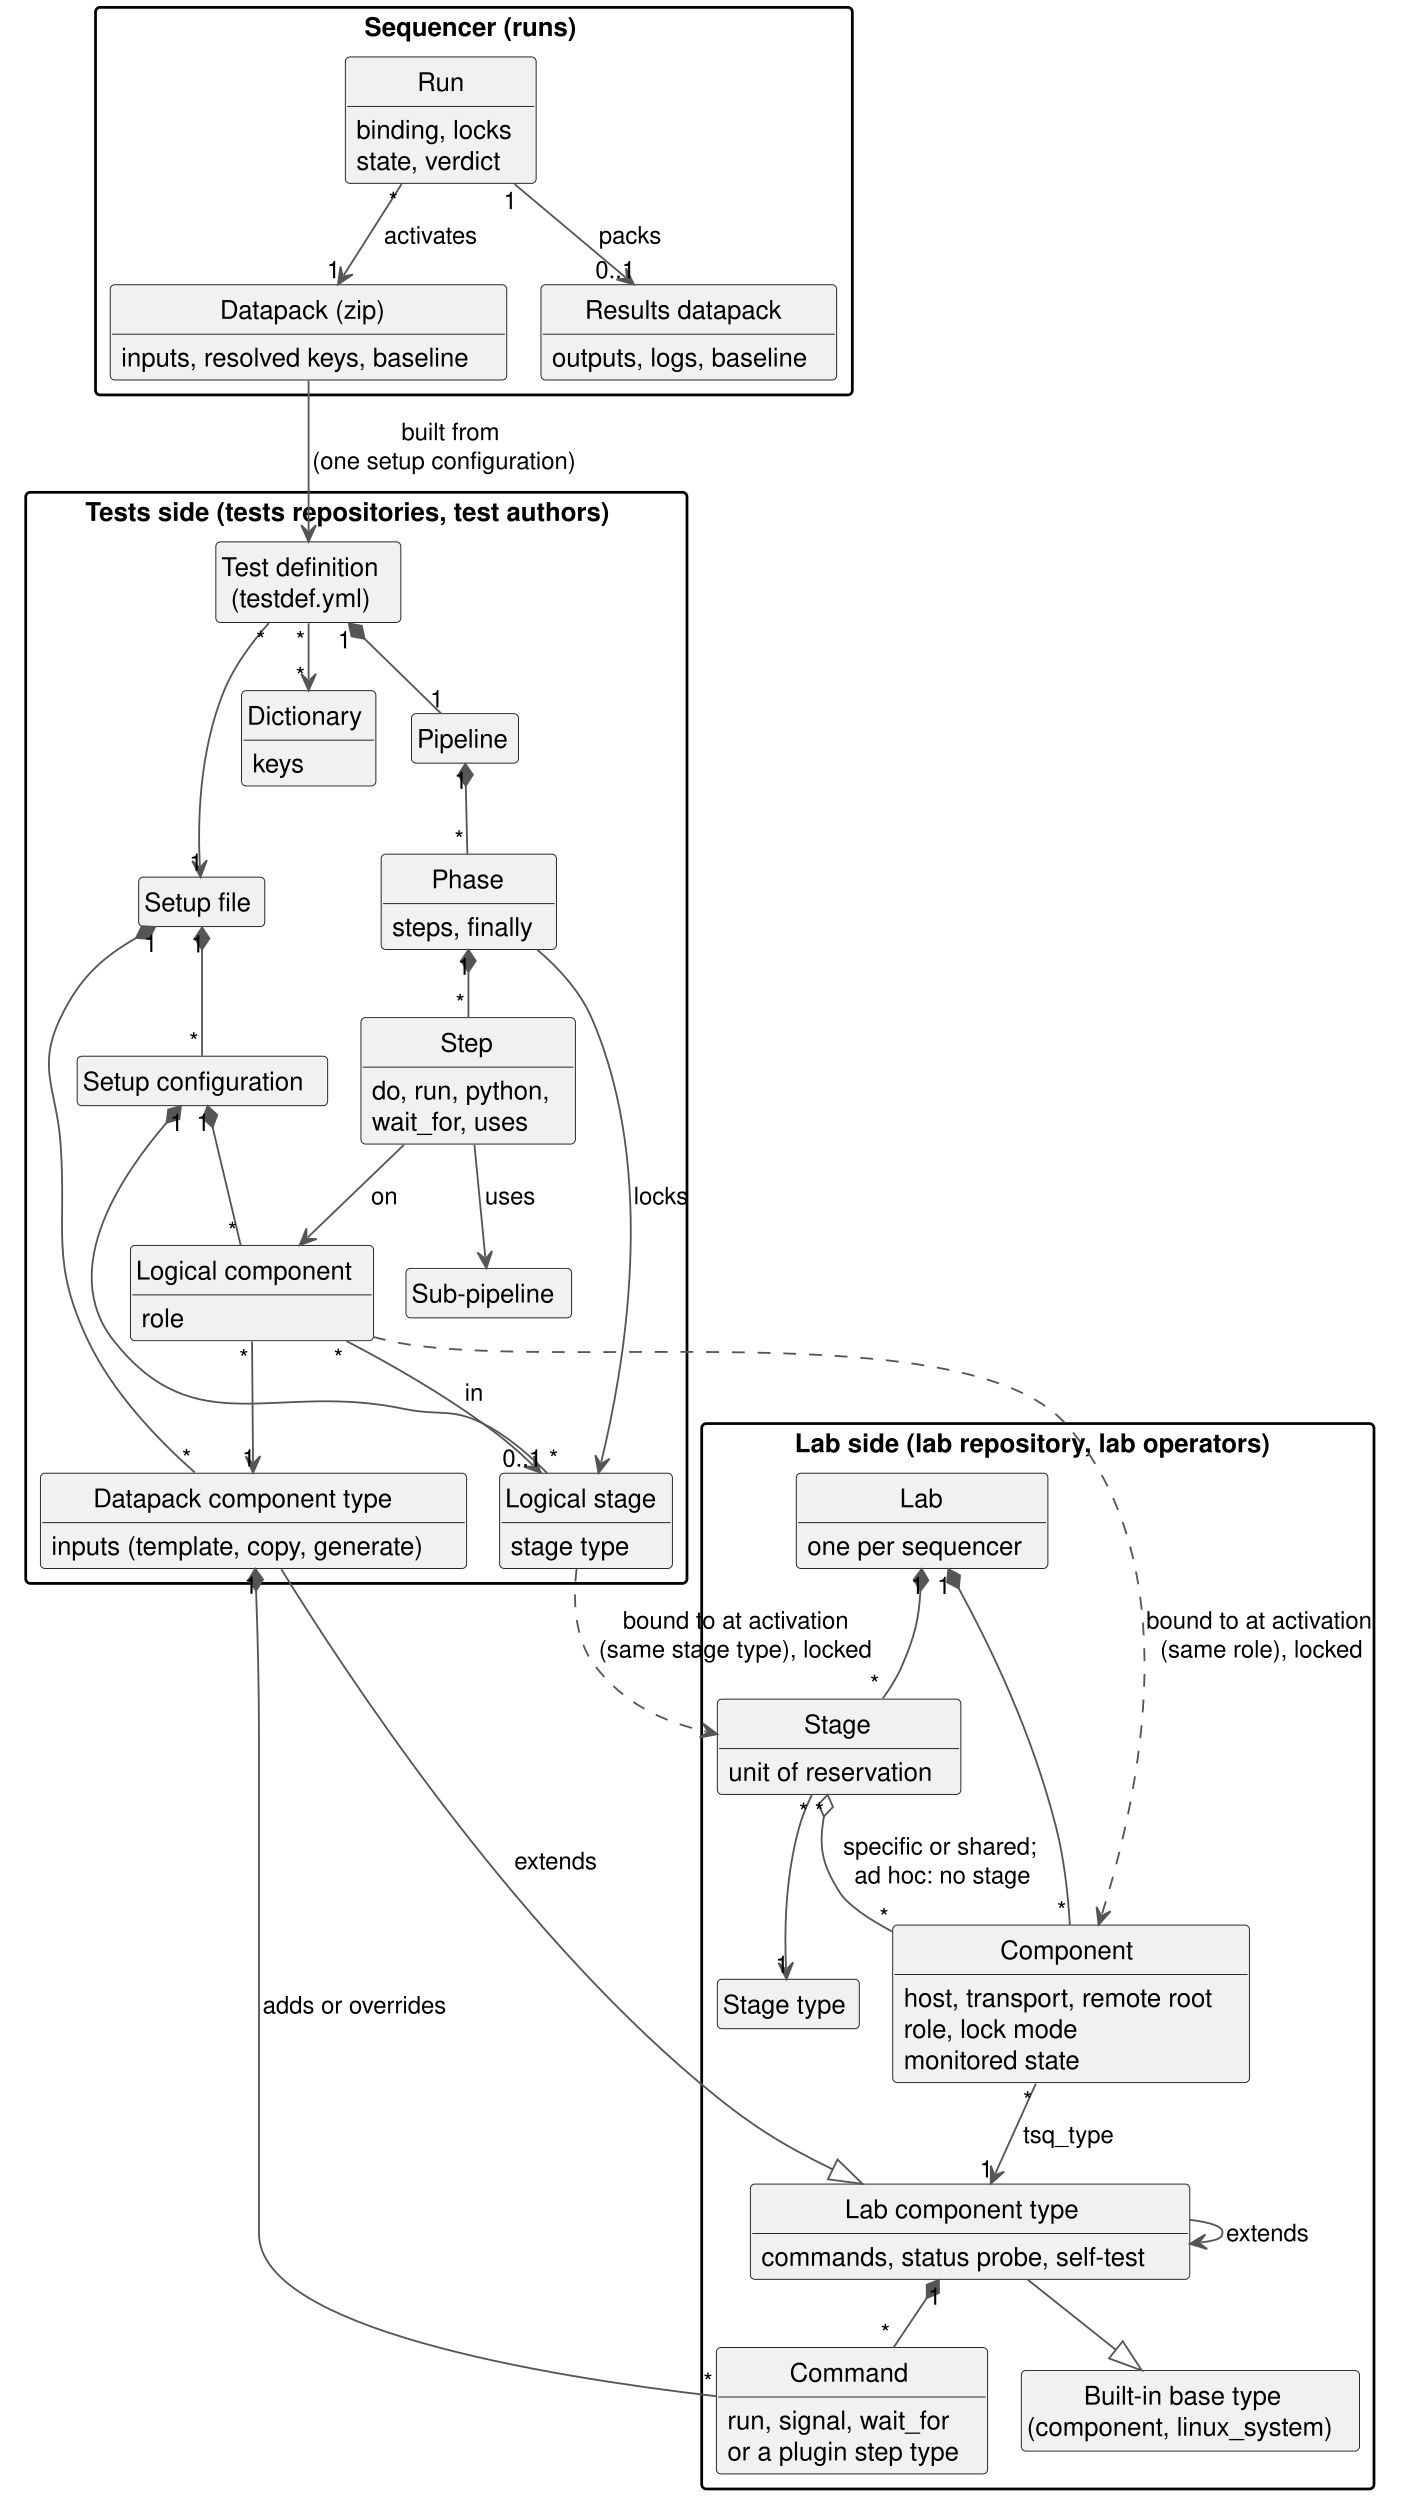
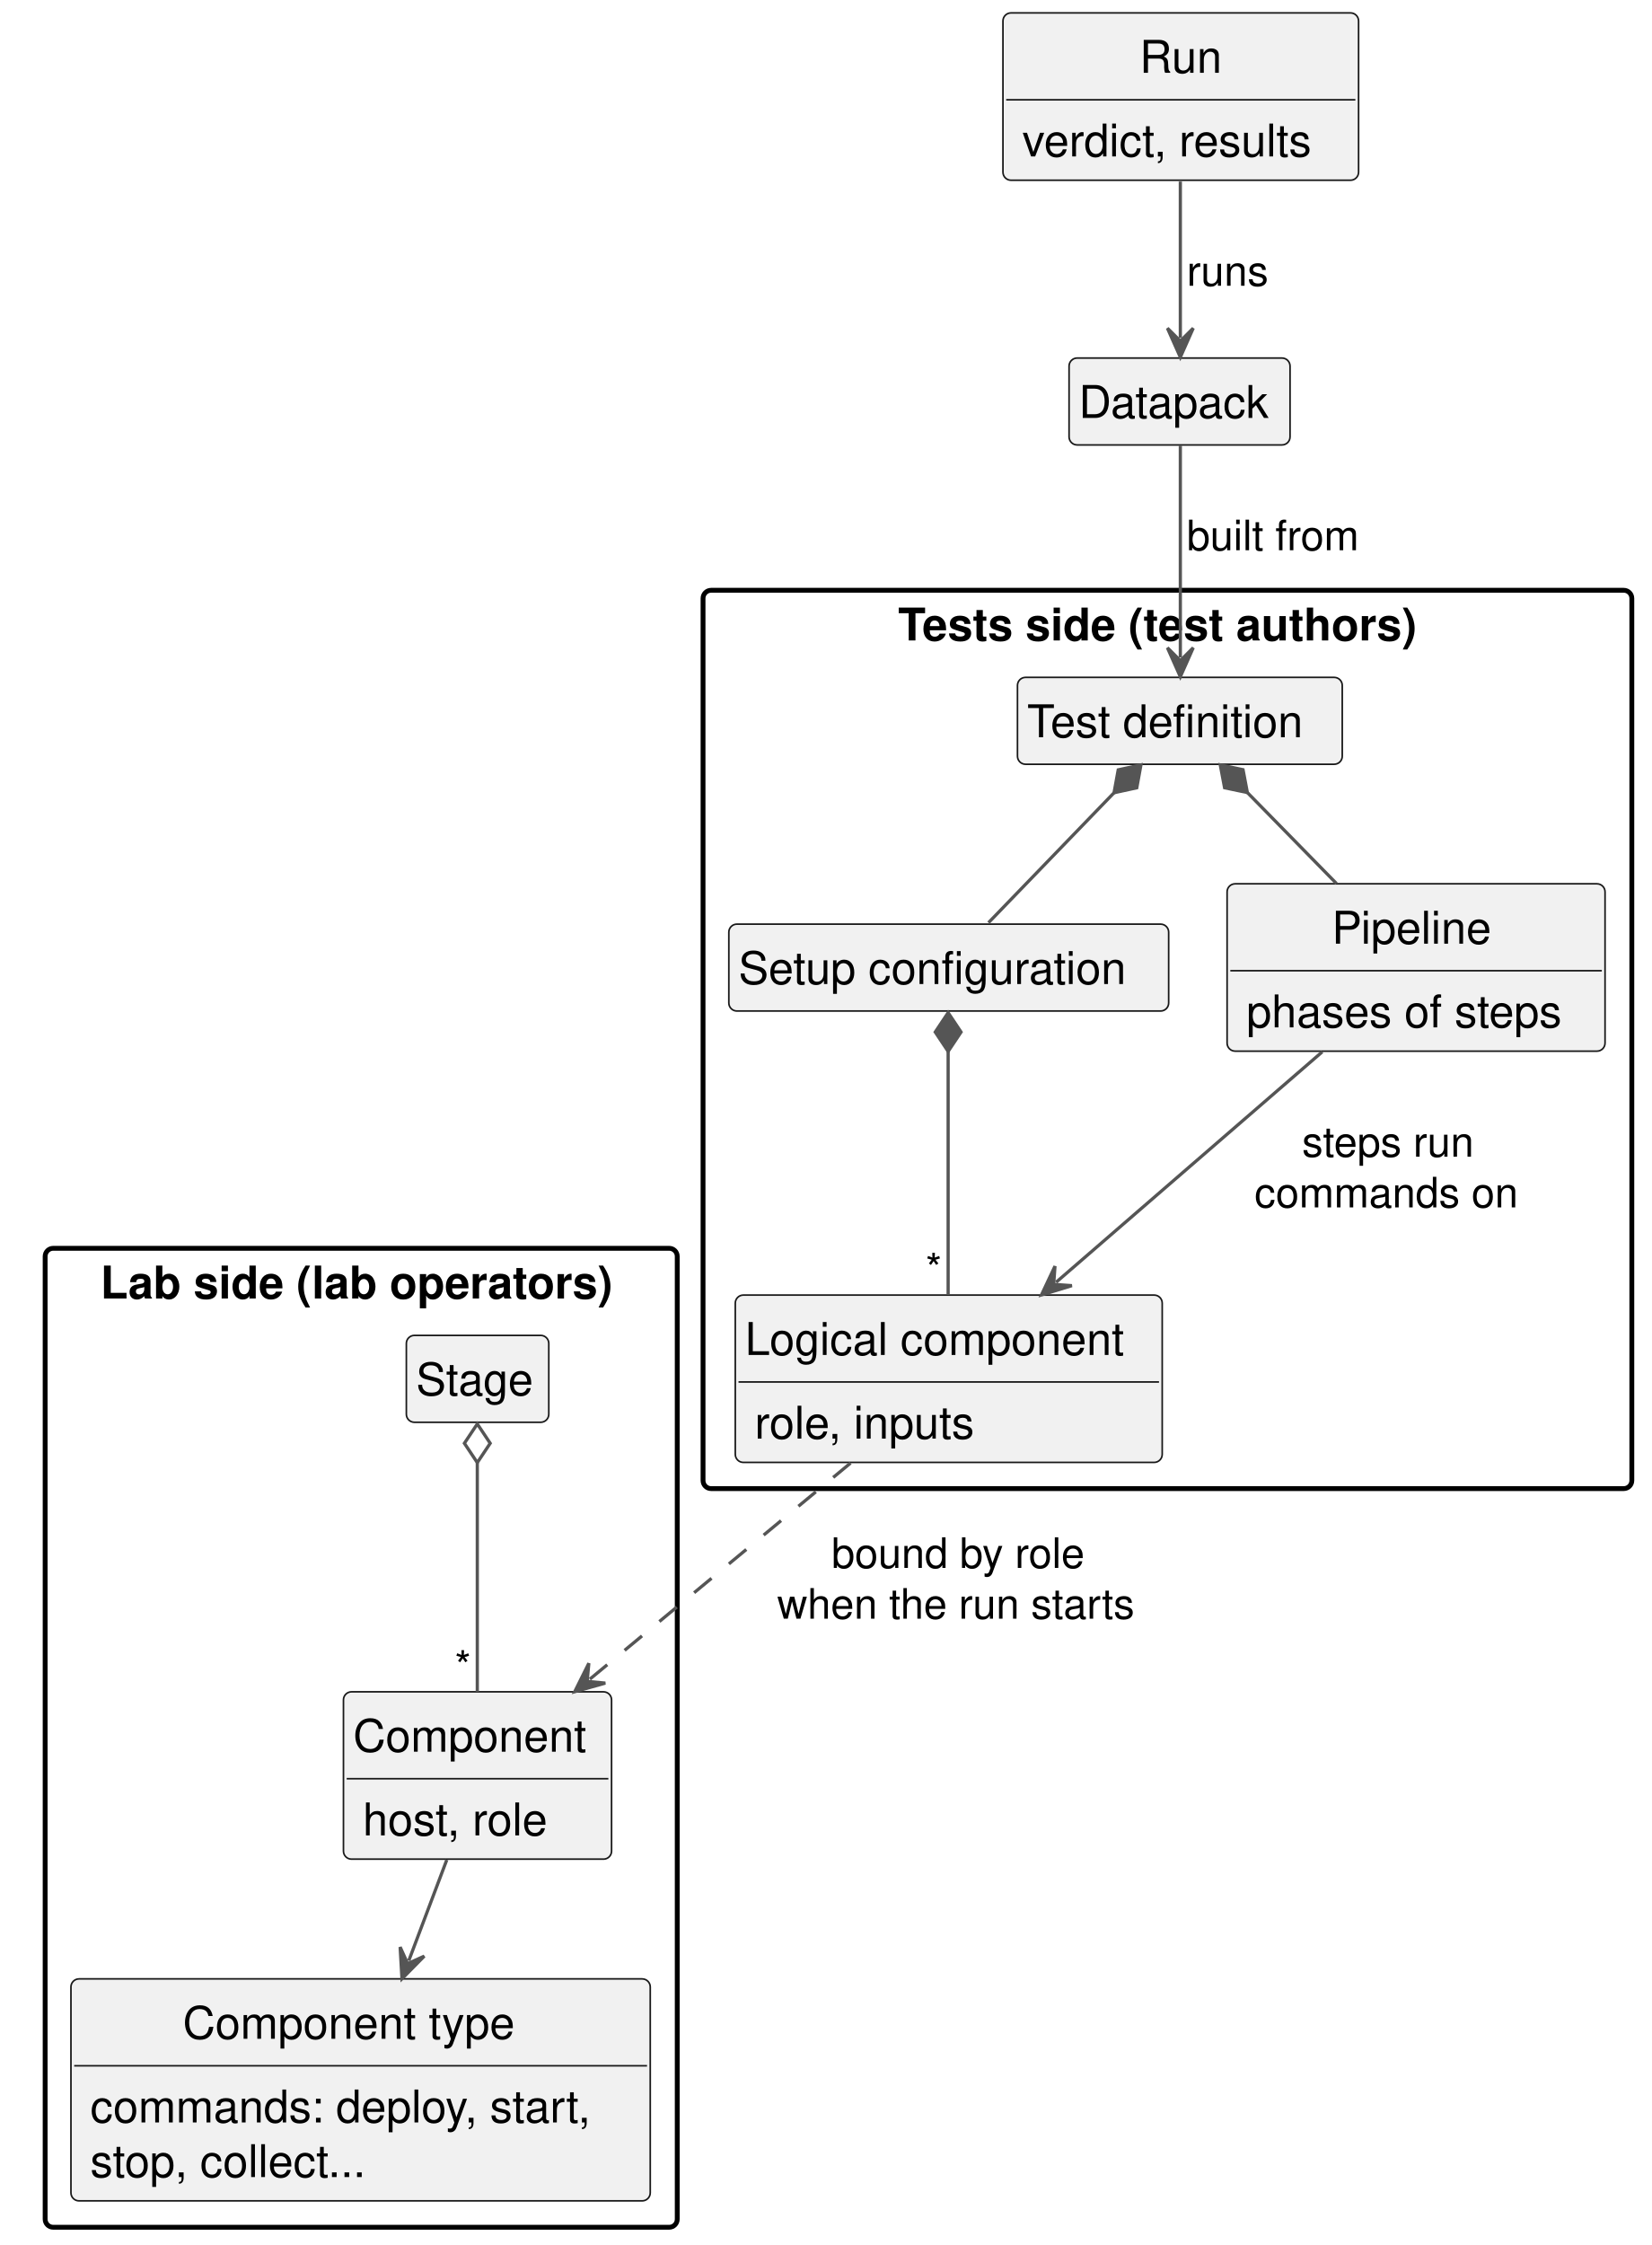
- <svg xmlns="http://www.w3.org/2000/svg" contentStyleType="text/css" data-diagram-type="CLASS" height="1361px" preserveAspectRatio="none" style="width:766px;height:1361px;background:#FFFFFF;" version="1.1" viewBox="0 0 766 1361" width="766px" zoomAndPan="magnify">
+ <svg xmlns="http://www.w3.org/2000/svg" contentStyleType="text/css" data-diagram-type="CLASS" height="696px" preserveAspectRatio="none" style="width:512px;height:696px;background:#FFFFFF;" version="1.1" viewBox="0 0 512 696" width="512px" zoomAndPan="magnify">
  <defs />
  <g>
-     <g class="cluster" data-entity="labside" data-source-line="10" data-uid="ent0002" id="cluster_labside">
-       <rect fill="none" height="580" rx="2.5" ry="2.5" style="stroke:#000000;stroke-width:1.5;" width="366" x="382" y="775" />
-       <text fill="#000000" font-family="Helvetica" font-size="14" font-weight="bold" lengthAdjust="spacing" textLength="264.735" x="432.632" y="790.562">Lab side (lab repository, lab operators)</text>
+     <g class="cluster" data-entity="testside" data-source-line="10" data-uid="ent0002" id="cluster_testside">
+       <rect fill="none" height="278.5" rx="2.5" ry="2.5" style="stroke:#000000;stroke-width:1.5;" width="288" x="218" y="183" />
+       <text fill="#000000" font-family="Helvetica" font-size="14" font-weight="bold" lengthAdjust="spacing" textLength="167.043" x="278.478" y="198.562">Tests side (test authors)</text>
    </g>
-     <g class="cluster" data-entity="testside" data-source-line="33" data-uid="ent0010" id="cluster_testside">
-       <rect fill="none" height="594" rx="2.5" ry="2.5" style="stroke:#000000;stroke-width:1.5;" width="360" x="14" y="268" />
-       <text fill="#000000" font-family="Helvetica" font-size="14" font-weight="bold" lengthAdjust="spacing" textLength="295.101" x="46.45" y="283.562">Tests side (tests repositories, test authors)</text>
+     <g class="cluster" data-entity="labside" data-source-line="21" data-uid="ent0007" id="cluster_labside">
+       <rect fill="none" height="303.5" rx="2.5" ry="2.5" style="stroke:#000000;stroke-width:1.5;" width="196" x="14" y="387" />
+       <text fill="#000000" font-family="Helvetica" font-size="14" font-weight="bold" lengthAdjust="spacing" textLength="161.752" x="31.124" y="402.562">Lab side (lab operators)</text>
    </g>
-     <g class="cluster" data-entity="runside" data-source-line="60" data-uid="ent0022" id="cluster_runside">
-       <rect fill="none" height="211" rx="2.5" ry="2.5" style="stroke:#000000;stroke-width:1.5;" width="412" x="52" y="4" />
-       <text fill="#000000" font-family="Helvetica" font-size="14" font-weight="bold" lengthAdjust="spacing" textLength="119.226" x="198.387" y="19.562">Sequencer (runs)</text>
+     <g class="entity" data-entity="Datapack" data-source-line="32" data-uid="ent0011" id="entity_Datapack">
+       <rect fill="#F1F1F1" height="26.939" rx="2.5" ry="2.5" style="stroke:#181818;stroke-width:0.5;" width="68.522" x="331.5" y="111" />
+       <text fill="#000000" font-family="Helvetica" font-size="14" lengthAdjust="spacing" textLength="62.522" x="334.5" y="129.562">Datapack</text>
    </g>
-     <g class="entity" data-entity="Lab" data-source-line="11" data-uid="ent0003" id="entity_Lab">
-       <rect fill="#F1F1F1" height="51.879" rx="2.5" ry="2.5" style="stroke:#181818;stroke-width:0.5;" width="136.975" x="433.5" y="802" />
-       <text fill="#000000" font-family="Helvetica" font-size="14" lengthAdjust="spacing" textLength="24.35" x="489.812" y="820.562">Lab</text>
-       <line style="stroke:#181818;stroke-width:0.5;" x1="434.5" x2="569.475" y1="828.939" y2="828.939" />
-       <text fill="#000000" font-family="Helvetica" font-size="14" lengthAdjust="spacing" textLength="124.975" x="439.5" y="846.502">one per sequencer</text>
+     <g class="entity" data-entity="Run" data-source-line="33" data-uid="ent0012" id="entity_Run">
+       <rect fill="#F1F1F1" height="51.879" rx="2.5" ry="2.5" style="stroke:#181818;stroke-width:0.5;" width="110.273" x="311" y="4" />
+       <text fill="#000000" font-family="Helvetica" font-size="14" lengthAdjust="spacing" textLength="25.56" x="353.357" y="22.562">Run</text>
+       <line style="stroke:#181818;stroke-width:0.5;" x1="312" x2="420.273" y1="30.939" y2="30.939" />
+       <text fill="#000000" font-family="Helvetica" font-size="14" lengthAdjust="spacing" textLength="98.273" x="317" y="48.502">verdict, results</text>
    </g>
-     <g class="entity" data-entity="Stage" data-source-line="14" data-uid="ent0004" id="entity_Stage">
-       <rect fill="#F1F1F1" height="51.879" rx="2.5" ry="2.5" style="stroke:#181818;stroke-width:0.5;" width="132.593" x="390.5" y="925" />
-       <text fill="#000000" font-family="Helvetica" font-size="14" lengthAdjust="spacing" textLength="38.172" x="437.71" y="943.562">Stage</text>
-       <line style="stroke:#181818;stroke-width:0.5;" x1="391.5" x2="522.093" y1="951.939" y2="951.939" />
-       <text fill="#000000" font-family="Helvetica" font-size="14" lengthAdjust="spacing" textLength="120.593" x="396.5" y="969.502">unit of reservation</text>
+     <g class="entity" data-entity="TestDef" data-source-line="11" data-uid="ent0003" id="entity_TestDef">
+       <rect fill="#F1F1F1" height="26.939" rx="2.5" ry="2.5" style="stroke:#181818;stroke-width:0.5;" width="100.712" x="315.5" y="210" />
+       <text fill="#000000" font-family="Helvetica" font-size="14" lengthAdjust="spacing" textLength="94.712" x="318.5" y="228.562">Test definition</text>
    </g>
-     <g class="entity" data-entity="StageType" data-source-line="17" data-uid="ent0005" id="entity_StageType">
-       <rect fill="#F1F1F1" height="26.939" rx="2.5" ry="2.5" style="stroke:#181818;stroke-width:0.5;" width="77.292" x="390.5" y="1077.5" />
-       <text fill="#000000" font-family="Helvetica" font-size="14" lengthAdjust="spacing" textLength="71.292" x="393.5" y="1096.062">Stage type</text>
+     <g class="entity" data-entity="SetupConf" data-source-line="12" data-uid="ent0004" id="entity_SetupConf">
+       <rect fill="#F1F1F1" height="26.939" rx="2.5" ry="2.5" style="stroke:#181818;stroke-width:0.5;" width="136.382" x="226" y="286.5" />
+       <text fill="#000000" font-family="Helvetica" font-size="14" lengthAdjust="spacing" textLength="130.382" x="229" y="305.062">Setup configuration</text>
    </g>
-     <g class="entity" data-entity="Component" data-source-line="18" data-uid="ent0006" id="entity_Component">
-       <rect fill="#F1F1F1" height="85.758" rx="2.5" ry="2.5" style="stroke:#181818;stroke-width:0.5;" width="194.185" x="486" y="1048" />
-       <text fill="#000000" font-family="Helvetica" font-size="14" lengthAdjust="spacing" textLength="77.137" x="544.524" y="1066.562">Component</text>
-       <line style="stroke:#181818;stroke-width:0.5;" x1="487" x2="679.185" y1="1074.939" y2="1074.939" />
-       <text fill="#000000" font-family="Helvetica" font-size="14" lengthAdjust="spacing" textLength="182.185" x="492" y="1092.502">host, transport, remote root</text>
-       <text fill="#000000" font-family="Helvetica" font-size="14" lengthAdjust="spacing" textLength="101.985" x="492" y="1109.441">role, lock mode</text>
-       <text fill="#000000" font-family="Helvetica" font-size="14" lengthAdjust="spacing" textLength="103.811" x="492" y="1126.381">monitored state</text>
+     <g class="entity" data-entity="LComp" data-source-line="13" data-uid="ent0005" id="entity_LComp">
+       <rect fill="#F1F1F1" height="51.879" rx="2.5" ry="2.5" style="stroke:#181818;stroke-width:0.5;" width="132.383" x="228" y="401.5" />
+       <text fill="#000000" font-family="Helvetica" font-size="14" lengthAdjust="spacing" textLength="126.383" x="231" y="420.062">Logical component</text>
+       <line style="stroke:#181818;stroke-width:0.5;" x1="229" x2="359.383" y1="428.44" y2="428.44" />
+       <text fill="#000000" font-family="Helvetica" font-size="14" lengthAdjust="spacing" textLength="73.671" x="234" y="446.002">role, inputs</text>
    </g>
-     <g class="entity" data-entity="LabType" data-source-line="23" data-uid="ent0007" id="entity_LabType">
-       <rect fill="#F1F1F1" height="51.879" rx="2.5" ry="2.5" style="stroke:#181818;stroke-width:0.5;" width="239.22" x="408.5" y="1189" />
-       <text fill="#000000" font-family="Helvetica" font-size="14" lengthAdjust="spacing" textLength="136.315" x="459.952" y="1207.562">Lab component type</text>
-       <line style="stroke:#181818;stroke-width:0.5;" x1="409.5" x2="646.72" y1="1215.939" y2="1215.939" />
-       <text fill="#000000" font-family="Helvetica" font-size="14" lengthAdjust="spacing" textLength="227.22" x="414.5" y="1233.502">commands, status probe, self-test</text>
+     <g class="entity" data-entity="Pipeline" data-source-line="16" data-uid="ent0006" id="entity_Pipeline">
+       <rect fill="#F1F1F1" height="51.879" rx="2.5" ry="2.5" style="stroke:#181818;stroke-width:0.5;" width="117.198" x="380.5" y="274" />
+       <text fill="#000000" font-family="Helvetica" font-size="14" lengthAdjust="spacing" textLength="52.281" x="412.959" y="292.562">Pipeline</text>
+       <line style="stroke:#181818;stroke-width:0.5;" x1="381.5" x2="496.698" y1="300.94" y2="300.94" />
+       <text fill="#000000" font-family="Helvetica" font-size="14" lengthAdjust="spacing" textLength="105.198" x="386.5" y="318.502">phases of steps</text>
    </g>
-     <g class="entity" data-entity="BaseType" data-source-line="26" data-uid="ent0008" id="entity_BaseType">
-       <rect fill="#F1F1F1" height="43.879" rx="2.5" ry="2.5" style="stroke:#181818;stroke-width:0.5;" width="184.103" x="556" y="1290.5" />
-       <text fill="#000000" font-family="Helvetica" font-size="14" lengthAdjust="spacing" textLength="115.944" x="590.08" y="1309.062">Built-in base type</text>
-       <text fill="#000000" font-family="Helvetica" font-size="14" lengthAdjust="spacing" textLength="178.103" x="559" y="1326.002">(component, linux_system)</text>
+     <g class="entity" data-entity="Stage" data-source-line="22" data-uid="ent0008" id="entity_Stage">
+       <rect fill="#F1F1F1" height="26.939" rx="2.5" ry="2.5" style="stroke:#181818;stroke-width:0.5;" width="44.172" x="126" y="414" />
+       <text fill="#000000" font-family="Helvetica" font-size="14" lengthAdjust="spacing" textLength="38.172" x="129" y="432.562">Stage</text>
    </g>
-     <g class="entity" data-entity="Command" data-source-line="27" data-uid="ent0009" id="entity_Command">
-       <rect fill="#F1F1F1" height="68.818" rx="2.5" ry="2.5" style="stroke:#181818;stroke-width:0.5;" width="147.652" x="390" y="1278" />
-       <text fill="#000000" font-family="Helvetica" font-size="14" lengthAdjust="spacing" textLength="67.853" x="429.899" y="1296.562">Command</text>
-       <line style="stroke:#181818;stroke-width:0.5;" x1="391" x2="536.652" y1="1304.939" y2="1304.939" />
-       <text fill="#000000" font-family="Helvetica" font-size="14" lengthAdjust="spacing" textLength="129.172" x="396" y="1322.502">run, signal, wait_for</text>
-       <text fill="#000000" font-family="Helvetica" font-size="14" lengthAdjust="spacing" textLength="135.652" x="396" y="1339.441">or a plugin step type</text>
+     <g class="entity" data-entity="Component" data-source-line="23" data-uid="ent0009" id="entity_Component">
+       <rect fill="#F1F1F1" height="51.879" rx="2.5" ry="2.5" style="stroke:#181818;stroke-width:0.5;" width="83.137" x="106.5" y="524.5" />
+       <text fill="#000000" font-family="Helvetica" font-size="14" lengthAdjust="spacing" textLength="77.137" x="109.5" y="543.062">Component</text>
+       <line style="stroke:#181818;stroke-width:0.5;" x1="107.5" x2="188.637" y1="551.439" y2="551.439" />
+       <text fill="#000000" font-family="Helvetica" font-size="14" lengthAdjust="spacing" textLength="61.831" x="112.5" y="569.002">host, role</text>
    </g>
-     <g class="entity" data-entity="TestDef" data-source-line="34" data-uid="ent0011" id="entity_TestDef">
-       <rect fill="#F1F1F1" height="43.879" rx="2.5" ry="2.5" style="stroke:#181818;stroke-width:0.5;" width="100.712" x="117.5" y="295" />
-       <text fill="#000000" font-family="Helvetica" font-size="14" lengthAdjust="spacing" textLength="94.712" x="120.5" y="313.562">Test definition</text>
-       <text fill="#000000" font-family="Helvetica" font-size="14" lengthAdjust="spacing" textLength="84.397" x="125.658" y="330.502">(testdef.yml)</text>
+     <g class="entity" data-entity="Type" data-source-line="26" data-uid="ent0010" id="entity_Type">
+       <rect fill="#F1F1F1" height="68.818" rx="2.5" ry="2.5" style="stroke:#181818;stroke-width:0.5;" width="179.631" x="22" y="613.5" />
+       <text fill="#000000" font-family="Helvetica" font-size="14" lengthAdjust="spacing" textLength="110.257" x="56.687" y="632.062">Component type</text>
+       <line style="stroke:#181818;stroke-width:0.5;" x1="23" x2="200.631" y1="640.439" y2="640.439" />
+       <text fill="#000000" font-family="Helvetica" font-size="14" lengthAdjust="spacing" textLength="167.631" x="28" y="658.002">commands: deploy, start,</text>
+       <text fill="#000000" font-family="Helvetica" font-size="14" lengthAdjust="spacing" textLength="92.921" x="28" y="674.941">stop, collect...</text>
    </g>
-     <g class="entity" data-entity="Setup" data-source-line="35" data-uid="ent0012" id="entity_Setup">
-       <rect fill="#F1F1F1" height="26.939" rx="2.5" ry="2.5" style="stroke:#181818;stroke-width:0.5;" width="68.638" x="75.5" y="477.5" />
-       <text fill="#000000" font-family="Helvetica" font-size="14" lengthAdjust="spacing" textLength="62.638" x="78.5" y="496.062">Setup file</text>
+     <g class="link" data-entity-1="TestDef" data-entity-2="SetupConf" data-uid="lnk13" id="link_TestDef_SetupConf">
+       <polygon fill="#555555" points="353.786,237.138,346.74,238.673,345.447,245.767,352.493,244.232,353.786,237.138" style="stroke:#555555;stroke-width:1;" />
+       <path d="M345.447,245.767 C332.287,259.383 319.791,272.313 306.516,286.05" fill="none" style="stroke:#555555;stroke-width:1;" />
    </g>
-     <g class="entity" data-entity="SetupConf" data-source-line="36" data-uid="ent0013" id="entity_SetupConf">
-       <rect fill="#F1F1F1" height="26.939" rx="2.5" ry="2.5" style="stroke:#181818;stroke-width:0.5;" width="136.382" x="42" y="575" />
-       <text fill="#000000" font-family="Helvetica" font-size="14" lengthAdjust="spacing" textLength="130.382" x="45" y="593.562">Setup configuration</text>
+     <g class="link" data-entity-1="TestDef" data-entity-2="Pipeline" data-uid="lnk14" id="link_TestDef_Pipeline">
+       <polygon fill="#555555" points="378.384,237.138,379.726,244.223,386.782,245.709,385.44,238.624,378.384,237.138" style="stroke:#555555;stroke-width:1;" />
+       <path d="M386.782,245.709 C396.626,255.755 402.308,261.554 414.421,273.916" fill="none" style="stroke:#555555;stroke-width:1;" />
    </g>
-     <g class="entity" data-entity="LStage" data-source-line="37" data-uid="ent0014" id="entity_LStage">
-       <rect fill="#F1F1F1" height="51.879" rx="2.5" ry="2.5" style="stroke:#181818;stroke-width:0.5;" width="94.054" x="272" y="802" />
-       <text fill="#000000" font-family="Helvetica" font-size="14" lengthAdjust="spacing" textLength="88.054" x="275" y="820.562">Logical stage</text>
-       <line style="stroke:#181818;stroke-width:0.5;" x1="273" x2="365.054" y1="828.939" y2="828.939" />
-       <text fill="#000000" font-family="Helvetica" font-size="14" lengthAdjust="spacing" textLength="69.699" x="278" y="846.502">stage type</text>
+     <g class="link" data-entity-1="SetupConf" data-entity-2="LComp" data-uid="lnk15" id="link_SetupConf_LComp">
+       <polygon fill="#555555" points="294,313.958,290,319.958,294,325.958,298,319.958,294,313.958" style="stroke:#555555;stroke-width:1;" />
+       <path d="M294,325.958 C294,346.5 294,374.91 294,401.301" fill="none" style="stroke:#555555;stroke-width:1;" />
+       <text fill="#000000" font-family="Helvetica" font-size="13" lengthAdjust="spacing" textLength="6.513" x="287" y="397.895">*</text>
    </g>
-     <g class="entity" data-entity="LComp" data-source-line="40" data-uid="ent0015" id="entity_LComp">
-       <rect fill="#F1F1F1" height="51.879" rx="2.5" ry="2.5" style="stroke:#181818;stroke-width:0.5;" width="132.383" x="71" y="678" />
-       <text fill="#000000" font-family="Helvetica" font-size="14" lengthAdjust="spacing" textLength="126.383" x="74" y="696.562">Logical component</text>
-       <line style="stroke:#181818;stroke-width:0.5;" x1="72" x2="202.383" y1="704.939" y2="704.939" />
-       <text fill="#000000" font-family="Helvetica" font-size="14" lengthAdjust="spacing" textLength="25.218" x="77" y="722.502">role</text>
+     <g class="link" data-entity-1="Pipeline" data-entity-2="LComp" data-uid="lnk16" id="link_Pipeline_LComp">
+       <polygon fill="#555555" points="322.944,401.448,332.367,398.583,326.725,398.176,327.132,392.534,322.944,401.448" style="stroke:#555555;stroke-width:1;" />
+       <path d="M410.006,326.095 C384.716,347.984 352.756,375.646 327.481,397.522" fill="none" style="stroke:#555555;stroke-width:1;" />
+       <text fill="#000000" font-family="Helvetica" font-size="13" lengthAdjust="spacing" textLength="57.434" x="403.749" y="358.594">steps run</text>
+       <text fill="#000000" font-family="Helvetica" font-size="13" lengthAdjust="spacing" textLength="86.931" x="389" y="374.323">commands on</text>
    </g>
-     <g class="entity" data-entity="DpType" data-source-line="43" data-uid="ent0016" id="entity_DpType">
-       <rect fill="#F1F1F1" height="51.879" rx="2.5" ry="2.5" style="stroke:#181818;stroke-width:0.5;" width="232.035" x="22" y="802" />
-       <text fill="#000000" font-family="Helvetica" font-size="14" lengthAdjust="spacing" textLength="174.487" x="50.774" y="820.562">Datapack component type</text>
-       <line style="stroke:#181818;stroke-width:0.5;" x1="23" x2="253.035" y1="828.939" y2="828.939" />
-       <text fill="#000000" font-family="Helvetica" font-size="14" lengthAdjust="spacing" textLength="220.035" x="28" y="846.502">inputs (template, copy, generate)</text>
+     <g class="link" data-entity-1="Stage" data-entity-2="Component" data-uid="lnk17" id="link_Stage_Component">
+       <polygon fill="none" points="148,441.449,144,447.449,148,453.449,152,447.449,148,441.449" style="stroke:#555555;stroke-width:1;" />
+       <path d="M148,453.449 C148,473.202 148,499.224 148,524.484" fill="none" style="stroke:#555555;stroke-width:1;" />
+       <text fill="#000000" font-family="Helvetica" font-size="13" lengthAdjust="spacing" textLength="6.513" x="141" y="521.077">*</text>
    </g>
-     <g class="entity" data-entity="Dict" data-source-line="46" data-uid="ent0017" id="entity_Dict">
-       <rect fill="#F1F1F1" height="51.879" rx="2.5" ry="2.5" style="stroke:#181818;stroke-width:0.5;" width="73.129" x="131.5" y="376" />
-       <text fill="#000000" font-family="Helvetica" font-size="14" lengthAdjust="spacing" textLength="67.129" x="134.5" y="394.562">Dictionary</text>
-       <line style="stroke:#181818;stroke-width:0.5;" x1="132.5" x2="203.629" y1="402.94" y2="402.94" />
-       <text fill="#000000" font-family="Helvetica" font-size="14" lengthAdjust="spacing" textLength="31.104" x="137.5" y="420.502">keys</text>
+     <g class="link" data-entity-1="Component" data-entity-2="Type" data-uid="lnk18" id="link_Component_Type">
+       <polygon fill="#555555" points="124.645,613.456,131.562,606.446,126.409,608.778,124.076,603.624,124.645,613.456" style="stroke:#555555;stroke-width:1;" />
+       <path d="M138.541,576.591 C134.292,587.865 131.331,595.718 126.761,607.842" fill="none" style="stroke:#555555;stroke-width:1;" />
    </g>
-     <g class="entity" data-entity="Pipeline" data-source-line="49" data-uid="ent0018" id="entity_Pipeline">
-       <rect fill="#F1F1F1" height="26.939" rx="2.5" ry="2.5" style="stroke:#181818;stroke-width:0.5;" width="58.281" x="224" y="388.5" />
-       <text fill="#000000" font-family="Helvetica" font-size="14" lengthAdjust="spacing" textLength="52.281" x="227" y="407.062">Pipeline</text>
+     <g class="link" data-entity-1="Datapack" data-entity-2="TestDef" data-uid="lnk19" id="link_Datapack_TestDef">
+       <polygon fill="#555555" points="366,209.816,370,200.816,366,204.816,362,200.816,366,209.816" style="stroke:#555555;stroke-width:1;" />
+       <path d="M366,138.181 C366,156.771 366,185.224 366,203.816" fill="none" style="stroke:#555555;stroke-width:1;" />
+       <text fill="#000000" font-family="Helvetica" font-size="13" lengthAdjust="spacing" textLength="58.741" x="368" y="170.594">built from</text>
    </g>
-     <g class="entity" data-entity="Phase" data-source-line="50" data-uid="ent0019" id="entity_Phase">
-       <rect fill="#F1F1F1" height="51.879" rx="2.5" ry="2.5" style="stroke:#181818;stroke-width:0.5;" width="95.419" x="207.5" y="465" />
-       <text fill="#000000" font-family="Helvetica" font-size="14" lengthAdjust="spacing" textLength="40.633" x="234.893" y="483.562">Phase</text>
-       <line style="stroke:#181818;stroke-width:0.5;" x1="208.5" x2="301.919" y1="491.94" y2="491.94" />
-       <text fill="#000000" font-family="Helvetica" font-size="14" lengthAdjust="spacing" textLength="83.419" x="213.5" y="509.502">steps, finally</text>
+     <g class="link" data-entity-1="Run" data-entity-2="Datapack" data-uid="lnk20" id="link_Run_Datapack">
+       <polygon fill="#555555" points="366,110.748,370,101.748,366,105.748,362,101.748,366,110.748" style="stroke:#555555;stroke-width:1;" />
+       <path d="M366,56.276 C366,73.928 366,90.752 366,104.748" fill="none" style="stroke:#555555;stroke-width:1;" />
+       <text fill="#000000" font-family="Helvetica" font-size="13" lengthAdjust="spacing" textLength="27.123" x="368" y="88.594">runs</text>
    </g>
-     <g class="entity" data-entity="Step" data-source-line="53" data-uid="ent0020" id="entity_Step">
-       <rect fill="#F1F1F1" height="68.818" rx="2.5" ry="2.5" style="stroke:#181818;stroke-width:0.5;" width="116.727" x="196.5" y="554" />
-       <text fill="#000000" font-family="Helvetica" font-size="14" lengthAdjust="spacing" textLength="30.297" x="239.715" y="572.562">Step</text>
-       <line style="stroke:#181818;stroke-width:0.5;" x1="197.5" x2="312.227" y1="580.939" y2="580.939" />
-       <text fill="#000000" font-family="Helvetica" font-size="14" lengthAdjust="spacing" textLength="104.727" x="202.5" y="598.502">do, run, python,</text>
-       <text fill="#000000" font-family="Helvetica" font-size="14" lengthAdjust="spacing" textLength="91.711" x="202.5" y="615.441">wait_for, uses</text>
-     </g>
-     <g class="entity" data-entity="SubPipe" data-source-line="57" data-uid="ent0021" id="entity_SubPipe">
-       <rect fill="#F1F1F1" height="26.939" rx="2.5" ry="2.5" style="stroke:#181818;stroke-width:0.5;" width="90.185" x="221" y="690.5" />
-       <text fill="#000000" font-family="Helvetica" font-size="14" lengthAdjust="spacing" textLength="84.185" x="224" y="709.062">Sub-pipeline</text>
-     </g>
-     <g class="entity" data-entity="Datapack" data-source-line="61" data-uid="ent0023" id="entity_Datapack">
-       <rect fill="#F1F1F1" height="51.879" rx="2.5" ry="2.5" style="stroke:#181818;stroke-width:0.5;" width="215.875" x="60" y="155" />
-       <text fill="#000000" font-family="Helvetica" font-size="14" lengthAdjust="spacing" textLength="96.366" x="119.754" y="173.562">Datapack (zip)</text>
-       <line style="stroke:#181818;stroke-width:0.5;" x1="61" x2="274.875" y1="181.94" y2="181.94" />
-       <text fill="#000000" font-family="Helvetica" font-size="14" lengthAdjust="spacing" textLength="203.875" x="66" y="199.502">inputs, resolved keys, baseline</text>
-     </g>
-     <g class="entity" data-entity="Run" data-source-line="64" data-uid="ent0024" id="entity_Run">
-       <rect fill="#F1F1F1" height="68.818" rx="2.5" ry="2.5" style="stroke:#181818;stroke-width:0.5;" width="103.882" x="188" y="31" />
-       <text fill="#000000" font-family="Helvetica" font-size="14" lengthAdjust="spacing" textLength="25.56" x="227.161" y="49.562">Run</text>
-       <line style="stroke:#181818;stroke-width:0.5;" x1="189" x2="290.882" y1="57.94" y2="57.94" />
-       <text fill="#000000" font-family="Helvetica" font-size="14" lengthAdjust="spacing" textLength="91.882" x="194" y="75.502">binding, locks</text>
-       <text fill="#000000" font-family="Helvetica" font-size="14" lengthAdjust="spacing" textLength="86.386" x="194" y="92.441">state, verdict</text>
-     </g>
-     <g class="entity" data-entity="Results" data-source-line="68" data-uid="ent0025" id="entity_Results">
-       <rect fill="#F1F1F1" height="51.879" rx="2.5" ry="2.5" style="stroke:#181818;stroke-width:0.5;" width="160.976" x="294.5" y="155" />
-       <text fill="#000000" font-family="Helvetica" font-size="14" lengthAdjust="spacing" textLength="113.128" x="318.424" y="173.562">Results datapack</text>
-       <line style="stroke:#181818;stroke-width:0.5;" x1="295.5" x2="454.476" y1="181.94" y2="181.94" />
-       <text fill="#000000" font-family="Helvetica" font-size="14" lengthAdjust="spacing" textLength="148.976" x="300.5" y="199.502">outputs, logs, baseline</text>
-     </g>
-     <g class="link" data-entity-1="Lab" data-entity-2="Stage" data-uid="lnk26" id="link_Lab_Stage">
-       <polygon fill="#555555" points="501.78,854.136,497.433,859.89,501.072,866.115,505.419,860.362,501.78,854.136" style="stroke:#555555;stroke-width:1;" />
-       <path d="M501.072,866.115 C500.14,881.859 498.159,890.28 491,907 C488.378,913.124 484.647,919.114 480.611,924.586" fill="none" style="stroke:#555555;stroke-width:1;" />
-       <text fill="#000000" font-family="Helvetica" font-size="13" lengthAdjust="spacing" textLength="6.513" x="473.611" y="921.179">*</text>
-       <text fill="#000000" font-family="Helvetica" font-size="13" lengthAdjust="spacing" textLength="5.288" x="495.78" y="867.73">1</text>
-     </g>
-     <g class="link" data-entity-1="Lab" data-entity-2="Component" data-uid="lnk27" id="link_Lab_Component">
-       <polygon fill="#555555" points="516.258,854.215,515.598,861.396,521.973,864.767,522.633,857.586,516.258,854.215" style="stroke:#555555;stroke-width:1;" />
-       <path d="M521.973,864.767 C539.163,896.509 561.686,942.674 575,995 C579.326,1012.003 581.441,1031.213 582.435,1047.887" fill="none" style="stroke:#555555;stroke-width:1;" />
-       <text fill="#000000" font-family="Helvetica" font-size="13" lengthAdjust="spacing" textLength="6.513" x="575.435" y="1044.48">*</text>
-       <text fill="#000000" font-family="Helvetica" font-size="13" lengthAdjust="spacing" textLength="5.288" x="510.258" y="867.809">1</text>
-     </g>
-     <g class="link" data-entity-1="Stage" data-entity-2="Component" data-uid="lnk28" id="link_Stage_Component">
-       <polygon fill="none" points="450.519,977.083,445.581,982.339,448.532,988.918,453.47,983.663,450.519,977.083" style="stroke:#555555;stroke-width:1;" />
-       <path d="M448.532,988.918 C445.796,1005.222 447.168,1014.428 457,1030 C461.366,1036.914 472.189,1044.354 485.761,1051.561" fill="none" style="stroke:#555555;stroke-width:1;" />
-       <text fill="#000000" font-family="Helvetica" font-size="13" lengthAdjust="spacing" textLength="114.569" x="459" y="1009.594">specific or shared;</text>
-       <text fill="#000000" font-family="Helvetica" font-size="13" lengthAdjust="spacing" textLength="102.324" x="465.122" y="1025.323">ad hoc: no stage</text>
-       <text fill="#000000" font-family="Helvetica" font-size="13" lengthAdjust="spacing" textLength="6.513" x="478.761" y="1048.154">*</text>
-       <text fill="#000000" font-family="Helvetica" font-size="13" lengthAdjust="spacing" textLength="6.513" x="443.519" y="990.677">*</text>
-     </g>
-     <g class="link" data-entity-1="Stage" data-entity-2="StageType" data-uid="lnk29" id="link_Stage_StageType">
-       <polygon fill="#555555" points="428.19,1077.437,431.78,1068.266,427.964,1072.442,423.788,1068.627,428.19,1077.437" style="stroke:#555555;stroke-width:1;" />
-       <path d="M441.943,977.225 C439.175,982.899 436.643,989.016 435,995 C427.123,1023.685 427.086,1053.004 427.919,1071.444" fill="none" style="stroke:#555555;stroke-width:1;" />
-       <text fill="#000000" font-family="Helvetica" font-size="13" lengthAdjust="spacing" textLength="5.288" x="422.19" y="1074.031">1</text>
-       <text fill="#000000" font-family="Helvetica" font-size="13" lengthAdjust="spacing" textLength="6.513" x="434.943" y="990.819">*</text>
-     </g>
-     <g class="link" data-entity-1="Component" data-entity-2="LabType" data-uid="lnk30" id="link_Component_LabType">
-       <polygon fill="#555555" points="539.352,1188.819,546.698,1182.258,541.407,1184.26,539.405,1178.97,539.352,1188.819" style="stroke:#555555;stroke-width:1;" />
-       <path d="M563.918,1134.327 C555.727,1152.496 548.899,1167.641 541.818,1183.349" fill="none" style="stroke:#555555;stroke-width:1;" />
-       <text fill="#000000" font-family="Helvetica" font-size="13" lengthAdjust="spacing" textLength="52.102" x="557" y="1166.594">tsq_type</text>
-       <text fill="#000000" font-family="Helvetica" font-size="13" lengthAdjust="spacing" textLength="5.288" x="533.352" y="1185.412">1</text>
-       <text fill="#000000" font-family="Helvetica" font-size="13" lengthAdjust="spacing" textLength="6.513" x="556.918" y="1147.921">*</text>
-     </g>
-     <g class="link" data-entity-1="LabType" data-entity-2="LabType" data-uid="lnk31" id="link_LabType_LabType">
-       <polygon fill="#555555" points="647.75,1221.556,657.177,1224.408,652.711,1220.936,656.184,1216.47,647.75,1221.556" style="stroke:#555555;stroke-width:1;" />
-       <path d="M647.75,1208.444 C658.646,1209.807 665.5,1211.992 665.5,1215 C665.5,1218.008 664.6,1219.448 653.703,1220.811" fill="none" style="stroke:#555555;stroke-width:1;" />
-       <text fill="#000000" font-family="Helvetica" font-size="13" lengthAdjust="spacing" textLength="49.01" x="667.5" y="1220.094">extends</text>
-     </g>
-     <g class="link" data-entity-1="LabType" data-entity-2="BaseType" data-uid="lnk32" id="link_LabType_BaseType">
-       <polygon fill="none" points="621.549,1290.45,611.202,1274.546,603.729,1283.936,621.549,1290.45" style="stroke:#555555;stroke-width:1;" />
-       <path d="M559.529,1241.091 C578.833,1256.455 589.173,1264.683 607.465,1279.241" fill="none" style="stroke:#555555;stroke-width:1;" />
-     </g>
-     <g class="link" data-entity-1="LabType" data-entity-2="Command" data-uid="lnk33" id="link_LabType_Command">
-       <polygon fill="#555555" points="511.185,1241.091,504.522,1243.849,504.504,1251.06,511.167,1248.303,511.185,1241.091" style="stroke:#555555;stroke-width:1;" />
-       <path d="M504.504,1251.06 C496.949,1262.334 494.604,1265.833 486.48,1277.956" fill="none" style="stroke:#555555;stroke-width:1;" />
-       <text fill="#000000" font-family="Helvetica" font-size="13" lengthAdjust="spacing" textLength="6.513" x="479.48" y="1274.55">*</text>
-       <text fill="#000000" font-family="Helvetica" font-size="13" lengthAdjust="spacing" textLength="5.288" x="505.185" y="1254.685">1</text>
-     </g>
-     <g class="link" data-entity-1="TestDef" data-entity-2="Setup" data-uid="lnk34" id="link_TestDef_Setup">
-       <polygon fill="#555555" points="109.096,477.474,112.641,468.285,108.846,472.481,104.651,468.686,109.096,477.474" style="stroke:#555555;stroke-width:1;" />
-       <path d="M146.354,339.219 C137.267,349.451 127.539,362.436 122,376 C107.855,410.637 107.714,449.889 108.796,471.482" fill="none" style="stroke:#555555;stroke-width:1;" />
-       <text fill="#000000" font-family="Helvetica" font-size="13" lengthAdjust="spacing" textLength="5.288" x="103.096" y="474.068">1</text>
-       <text fill="#000000" font-family="Helvetica" font-size="13" lengthAdjust="spacing" textLength="6.513" x="139.354" y="352.813">*</text>
-     </g>
-     <g class="link" data-entity-1="TestDef" data-entity-2="Pipeline" data-uid="lnk35" id="link_TestDef_Pipeline">
-       <polygon fill="#555555" points="189.89,339.375,191.388,346.428,198.475,347.758,196.977,340.704,189.89,339.375" style="stroke:#555555;stroke-width:1;" />
-       <path d="M198.475,347.758 C214.413,363.321 226.866,375.481 240.168,388.47" fill="none" style="stroke:#555555;stroke-width:1;" />
-       <text fill="#000000" font-family="Helvetica" font-size="13" lengthAdjust="spacing" textLength="5.288" x="234.168" y="385.064">1</text>
-       <text fill="#000000" font-family="Helvetica" font-size="13" lengthAdjust="spacing" textLength="5.288" x="183.89" y="352.968">1</text>
-     </g>
-     <g class="link" data-entity-1="TestDef" data-entity-2="Dict" data-uid="lnk36" id="link_TestDef_Dict">
-       <polygon fill="#555555" points="168,375.865,172,366.865,168,370.865,164,366.865,168,375.865" style="stroke:#555555;stroke-width:1;" />
-       <path d="M168,339.375 C168,350.518 168,358.216 168,369.865" fill="none" style="stroke:#555555;stroke-width:1;" />
-       <text fill="#000000" font-family="Helvetica" font-size="13" lengthAdjust="spacing" textLength="6.513" x="161" y="372.459">*</text>
-       <text fill="#000000" font-family="Helvetica" font-size="13" lengthAdjust="spacing" textLength="6.513" x="161" y="352.968">*</text>
-     </g>
-     <g class="link" data-entity-1="Setup" data-entity-2="SetupConf" data-uid="lnk37" id="link_Setup_SetupConf">
-       <polygon fill="#555555" points="110,504.88,106,510.88,110,516.88,114,510.88,110,504.88" style="stroke:#555555;stroke-width:1;" />
-       <path d="M110,516.88 C110,535.208 110,556.609 110,574.824" fill="none" style="stroke:#555555;stroke-width:1;" />
-       <text fill="#000000" font-family="Helvetica" font-size="13" lengthAdjust="spacing" textLength="6.513" x="103" y="571.418">*</text>
-       <text fill="#000000" font-family="Helvetica" font-size="13" lengthAdjust="spacing" textLength="5.288" x="104" y="518.473">1</text>
-     </g>
-     <g class="link" data-entity-1="Setup" data-entity-2="DpType" data-uid="lnk38" id="link_Setup_DpType">
-       <polygon fill="#555555" points="84.431,504.636,77.233,504.188,74.052,510.659,81.249,511.107,84.431,504.636" style="stroke:#555555;stroke-width:1;" />
-       <path d="M74.052,510.659 C56.002,521.135 43.597,531.863 33,554 C19.759,581.661 30.866,592.408 33,623 C36.341,670.904 27.389,686.628 48,730 C61.41,758.218 85.972,783.831 106.053,801.642" fill="none" style="stroke:#555555;stroke-width:1;" />
-       <text fill="#000000" font-family="Helvetica" font-size="13" lengthAdjust="spacing" textLength="6.513" x="99.053" y="798.236">*</text>
-       <text fill="#000000" font-family="Helvetica" font-size="13" lengthAdjust="spacing" textLength="5.288" x="78.431" y="518.23">1</text>
-     </g>
-     <g class="link" data-entity-1="SetupConf" data-entity-2="LStage" data-uid="lnk39" id="link_SetupConf_LStage">
-       <polygon fill="#555555" points="98.499,602.108,91.556,604.056,90.684,611.214,97.627,609.266,98.499,602.108" style="stroke:#555555;stroke-width:1;" />
-       <path d="M90.684,611.214 C68.067,637.564 30.451,690.21 62,730 C106.808,786.514 149.417,752.178 220,767 C239.024,770.995 245.635,766.263 263,775 C276.037,781.559 288.21,792.083 297.854,801.952" fill="none" style="stroke:#555555;stroke-width:1;" />
-       <text fill="#000000" font-family="Helvetica" font-size="13" lengthAdjust="spacing" textLength="6.513" x="298.854" y="798.546">*</text>
-       <text fill="#000000" font-family="Helvetica" font-size="13" lengthAdjust="spacing" textLength="5.288" x="92.499" y="615.702">1</text>
-     </g>
-     <g class="link" data-entity-1="SetupConf" data-entity-2="LComp" data-uid="lnk40" id="link_SetupConf_LComp">
-       <polygon fill="#555555" points="112.993,602.08,110.49,608.843,115.77,613.754,118.273,606.991,112.993,602.08" style="stroke:#555555;stroke-width:1;" />
-       <path d="M115.77,613.754 C120.109,631.993 125.459,654.486 131.047,677.973" fill="none" style="stroke:#555555;stroke-width:1;" />
-       <text fill="#000000" font-family="Helvetica" font-size="13" lengthAdjust="spacing" textLength="6.513" x="124.046" y="674.567">*</text>
-       <text fill="#000000" font-family="Helvetica" font-size="13" lengthAdjust="spacing" textLength="5.288" x="106.993" y="615.674">1</text>
-     </g>
-     <g class="link" data-entity-1="LComp" data-entity-2="LStage" data-uid="lnk41" id="link_LComp_LStage">
-       <polygon fill="#555555" points="294.477,801.816,290.737,792.705,290.863,798.36,285.208,798.486,294.477,801.816" style="stroke:#555555;stroke-width:1;" />
-       <path d="M188.675,730.093 C212.158,742.394 239.81,758.172 263,775 C273.953,782.948 280.731,788.671 290.14,797.669" fill="none" style="stroke:#555555;stroke-width:1;" />
-       <text fill="#000000" font-family="Helvetica" font-size="13" lengthAdjust="spacing" textLength="10.829" x="253" y="762.594">in</text>
-       <text fill="#000000" font-family="Helvetica" font-size="13" lengthAdjust="spacing" textLength="20.979" x="273.477" y="798.409">0..1</text>
-       <text fill="#000000" font-family="Helvetica" font-size="13" lengthAdjust="spacing" textLength="6.513" x="181.675" y="743.687">*</text>
-     </g>
-     <g class="link" data-entity-1="LComp" data-entity-2="DpType" data-uid="lnk42" id="link_LComp_DpType">
-       <polygon fill="#555555" points="137.793,801.754,141.719,792.721,137.752,796.754,133.719,792.787,137.793,801.754" style="stroke:#555555;stroke-width:1;" />
-       <path d="M137.207,730.279 C137.379,751.217 137.572,774.825 137.744,795.754" fill="none" style="stroke:#555555;stroke-width:1;" />
-       <text fill="#000000" font-family="Helvetica" font-size="13" lengthAdjust="spacing" textLength="5.288" x="131.793" y="798.348">1</text>
-       <text fill="#000000" font-family="Helvetica" font-size="13" lengthAdjust="spacing" textLength="6.513" x="130.207" y="743.872">*</text>
-     </g>
-     <g class="link" data-entity-1="DpType" data-entity-2="LabType" data-uid="lnk43" id="link_DpType_LabType">
-       <polygon fill="none" points="469.516,1188.886,455.951,1175.62,450.704,1186.412,469.516,1188.886" style="stroke:#555555;stroke-width:1;" />
-       <path d="M153.166,854.323 C187.758,910.446 277.541,1047.171 381,1134 C407.485,1156.227 424.922,1167.207 453.327,1181.016" fill="none" style="stroke:#555555;stroke-width:1;" />
-       <text fill="#000000" font-family="Helvetica" font-size="13" lengthAdjust="spacing" textLength="49.01" x="280" y="1017.594">extends</text>
-     </g>
-     <g class="link" data-entity-1="DpType" data-entity-2="Command" data-uid="lnk44" id="link_DpType_Command">
-       <polygon fill="#555555" points="138.982,854.024,135.199,860.163,139.411,866.016,143.194,859.877,138.982,854.024" style="stroke:#555555;stroke-width:1;" />
-       <path d="M139.411,866.016 C140.286,890.481 141,916.799 141,950 C141,950 141,950 141,1216 C141,1267.605 294.537,1293.447 389.897,1304.521" fill="none" style="stroke:#555555;stroke-width:1;" />
-       <text fill="#000000" font-family="Helvetica" font-size="13" lengthAdjust="spacing" textLength="108.101" x="143" y="1096.094">adds or overrides</text>
-       <text fill="#000000" font-family="Helvetica" font-size="13" lengthAdjust="spacing" textLength="6.513" x="382.897" y="1301.114">*</text>
-       <text fill="#000000" font-family="Helvetica" font-size="13" lengthAdjust="spacing" textLength="5.288" x="132.982" y="867.617">1</text>
-     </g>
-     <g class="link" data-entity-1="Pipeline" data-entity-2="Phase" data-uid="lnk45" id="link_Pipeline_Phase">
-       <polygon fill="#555555" points="253.295,415.837,249.434,421.928,253.571,427.834,257.432,421.744,253.295,415.837" style="stroke:#555555;stroke-width:1;" />
-       <path d="M253.571,427.834 C253.866,440.69 254.053,448.821 254.422,464.865" fill="none" style="stroke:#555555;stroke-width:1;" />
-       <text fill="#000000" font-family="Helvetica" font-size="13" lengthAdjust="spacing" textLength="6.513" x="247.422" y="461.459">*</text>
-       <text fill="#000000" font-family="Helvetica" font-size="13" lengthAdjust="spacing" textLength="5.288" x="247.295" y="429.431">1</text>
-     </g>
-     <g class="link" data-entity-1="Phase" data-entity-2="Step" data-uid="lnk46" id="link_Phase_Step">
-       <polygon fill="#555555" points="255,517.091,251,523.091,255,529.091,259,523.091,255,517.091" style="stroke:#555555;stroke-width:1;" />
-       <path d="M255,529.091 C255,540.365 255,541.833 255,553.956" fill="none" style="stroke:#555555;stroke-width:1;" />
-       <text fill="#000000" font-family="Helvetica" font-size="13" lengthAdjust="spacing" textLength="6.513" x="248" y="550.55">*</text>
-       <text fill="#000000" font-family="Helvetica" font-size="13" lengthAdjust="spacing" textLength="5.288" x="249" y="530.685">1</text>
-     </g>
-     <g class="link" data-entity-1="Step" data-entity-2="SubPipe" data-uid="lnk47" id="link_Step_SubPipe">
-       <polygon fill="#555555" points="264.78,690.416,267.894,681.072,264.298,685.439,259.931,681.843,264.78,690.416" style="stroke:#555555;stroke-width:1;" />
-       <path d="M258.271,623.246 C260.462,645.856 262.642,668.357 264.202,684.444" fill="none" style="stroke:#555555;stroke-width:1;" />
-       <text fill="#000000" font-family="Helvetica" font-size="13" lengthAdjust="spacing" textLength="28.99" x="264" y="655.594">uses</text>
-     </g>
-     <g class="link" data-entity-1="Step" data-entity-2="LComp" data-uid="lnk48" id="link_Step_LComp">
-       <polygon fill="#555555" points="163.14,677.857,172.399,674.501,166.744,674.391,166.853,668.735,163.14,677.857" style="stroke:#555555;stroke-width:1;" />
-       <path d="M219.916,623.246 C201.709,640.759 184.169,657.63 167.464,673.697" fill="none" style="stroke:#555555;stroke-width:1;" />
-       <text fill="#000000" font-family="Helvetica" font-size="13" lengthAdjust="spacing" textLength="15.476" x="202" y="655.594">on</text>
-     </g>
-     <g class="link" data-entity-1="Phase" data-entity-2="LStage" data-uid="lnk49" id="link_Phase_LStage">
-       <polygon fill="#555555" points="325.829,801.929,331.854,794.138,327.018,797.072,324.084,792.236,325.829,801.929" style="stroke:#555555;stroke-width:1;" />
-       <path d="M292.6,517.134 C304.273,527.094 315.716,539.624 322,554 C358.923,638.474 339.435,746.346 327.256,796.101" fill="none" style="stroke:#555555;stroke-width:1;" />
-       <text fill="#000000" font-family="Helvetica" font-size="13" lengthAdjust="spacing" textLength="32.367" x="345" y="655.594">locks</text>
-     </g>
-     <g class="link" data-entity-1="Datapack" data-entity-2="TestDef" data-uid="lnk50" id="link_Datapack_TestDef">
-       <polygon fill="#555555" points="168,294.876,172,285.876,168,289.876,164,285.876,168,294.876" style="stroke:#555555;stroke-width:1;" />
-       <path d="M168,207.204 C168,232.526 168,265.109 168,288.876" fill="none" style="stroke:#555555;stroke-width:1;" />
-       <text fill="#000000" font-family="Helvetica" font-size="13" lengthAdjust="spacing" textLength="58.741" x="218.522" y="239.594">built from</text>
-       <text fill="#000000" font-family="Helvetica" font-size="13" lengthAdjust="spacing" textLength="155.784" x="170" y="255.323">(one setup configuration)</text>
-     </g>
-     <g class="link" data-entity-1="Run" data-entity-2="Datapack" data-uid="lnk51" id="link_Run_Datapack">
-       <polygon fill="#555555" points="183.95,154.857,192.149,149.4,186.628,150.635,185.393,145.114,183.95,154.857" style="stroke:#555555;stroke-width:1;" />
-       <path d="M218.593,100.246 C207.483,117.759 197.356,133.723 187.164,149.79" fill="none" style="stroke:#555555;stroke-width:1;" />
-       <text fill="#000000" font-family="Helvetica" font-size="13" lengthAdjust="spacing" textLength="55.428" x="209" y="132.594">activates</text>
-       <text fill="#000000" font-family="Helvetica" font-size="13" lengthAdjust="spacing" textLength="5.288" x="177.95" y="151.451">1</text>
-       <text fill="#000000" font-family="Helvetica" font-size="13" lengthAdjust="spacing" textLength="6.513" x="211.593" y="113.84">*</text>
-     </g>
-     <g class="link" data-entity-1="LStage" data-entity-2="Stage" data-uid="lnk52" id="link_LStage_Stage">
-       <polygon fill="#555555" points="390.483,944.086,382.617,938.159,385.612,942.958,380.813,945.953,390.483,944.086" style="stroke:#555555;stroke-width:1;" />
-       <path d="M313.88,854.018 C311.949,870.708 312.503,892.219 324,907 C339.942,927.496 359.947,937.018 384.637,942.733" fill="none" style="stroke:#555555;stroke-width:1;stroke-dasharray:7,7;" />
-       <text fill="#000000" font-family="Helvetica" font-size="13" lengthAdjust="spacing" textLength="133.263" x="339.086" y="886.594">bound to at activation</text>
-       <text fill="#000000" font-family="Helvetica" font-size="13" lengthAdjust="spacing" textLength="159.434" x="326" y="902.323">(same stage type), locked</text>
-     </g>
-     <g class="link" data-entity-1="LComp" data-entity-2="Component" data-uid="lnk53" id="link_LComp_Component">
-       <polygon fill="#555555" points="598.079,1047.888,604.587,1040.496,599.574,1043.117,596.953,1038.104,598.079,1047.888" style="stroke:#555555;stroke-width:1;" />
-       <path d="M203.05,727.813 C206.061,728.601 209.054,729.336 212,730 C292.37,748.117 525.1,713.57 580,775 C647.329,850.338 620.835,975.269 599.873,1042.163" fill="none" style="stroke:#555555;stroke-width:1;stroke-dasharray:7,7;" />
-       <text fill="#000000" font-family="Helvetica" font-size="13" lengthAdjust="spacing" textLength="133.263" x="624" y="886.594">bound to at activation</text>
-       <text fill="#000000" font-family="Helvetica" font-size="13" lengthAdjust="spacing" textLength="118.13" x="631.566" y="902.323">(same role), locked</text>
-     </g>
-     <g class="link" data-entity-1="Run" data-entity-2="Results" data-uid="lnk54" id="link_Run_Results">
-       <polygon fill="#555555" points="345.094,154.857,340.779,146.004,341.267,151.639,335.631,152.127,345.094,154.857" style="stroke:#555555;stroke-width:1;" />
-       <path d="M280.139,100.246 C300.969,117.759 321.39,134.928 340.502,150.996" fill="none" style="stroke:#555555;stroke-width:1;" />
-       <text fill="#000000" font-family="Helvetica" font-size="13" lengthAdjust="spacing" textLength="36.683" x="326" y="132.594">packs</text>
-       <text fill="#000000" font-family="Helvetica" font-size="13" lengthAdjust="spacing" textLength="20.979" x="324.094" y="151.451">0..1</text>
-       <text fill="#000000" font-family="Helvetica" font-size="13" lengthAdjust="spacing" textLength="5.288" x="274.139" y="113.84">1</text>
+     <g class="link" data-entity-1="LComp" data-entity-2="Component" data-uid="lnk21" id="link_LComp_Component">
+       <polygon fill="#555555" points="178.213,524.461,187.695,521.798,182.062,521.27,182.59,515.638,178.213,524.461" style="stroke:#555555;stroke-width:1;" />
+       <path d="M263.749,453.571 C238.691,474.338 207.879,499.875 182.832,520.632" fill="none" style="stroke:#555555;stroke-width:1;stroke-dasharray:7,7;" />
+       <text fill="#000000" font-family="Helvetica" font-size="13" lengthAdjust="spacing" textLength="85.078" x="257.84" y="486.094">bound by role</text>
+       <text fill="#000000" font-family="Helvetica" font-size="13" lengthAdjust="spacing" textLength="118.758" x="241" y="501.823">when the run starts</text>
    </g>
  </g>
</svg>
